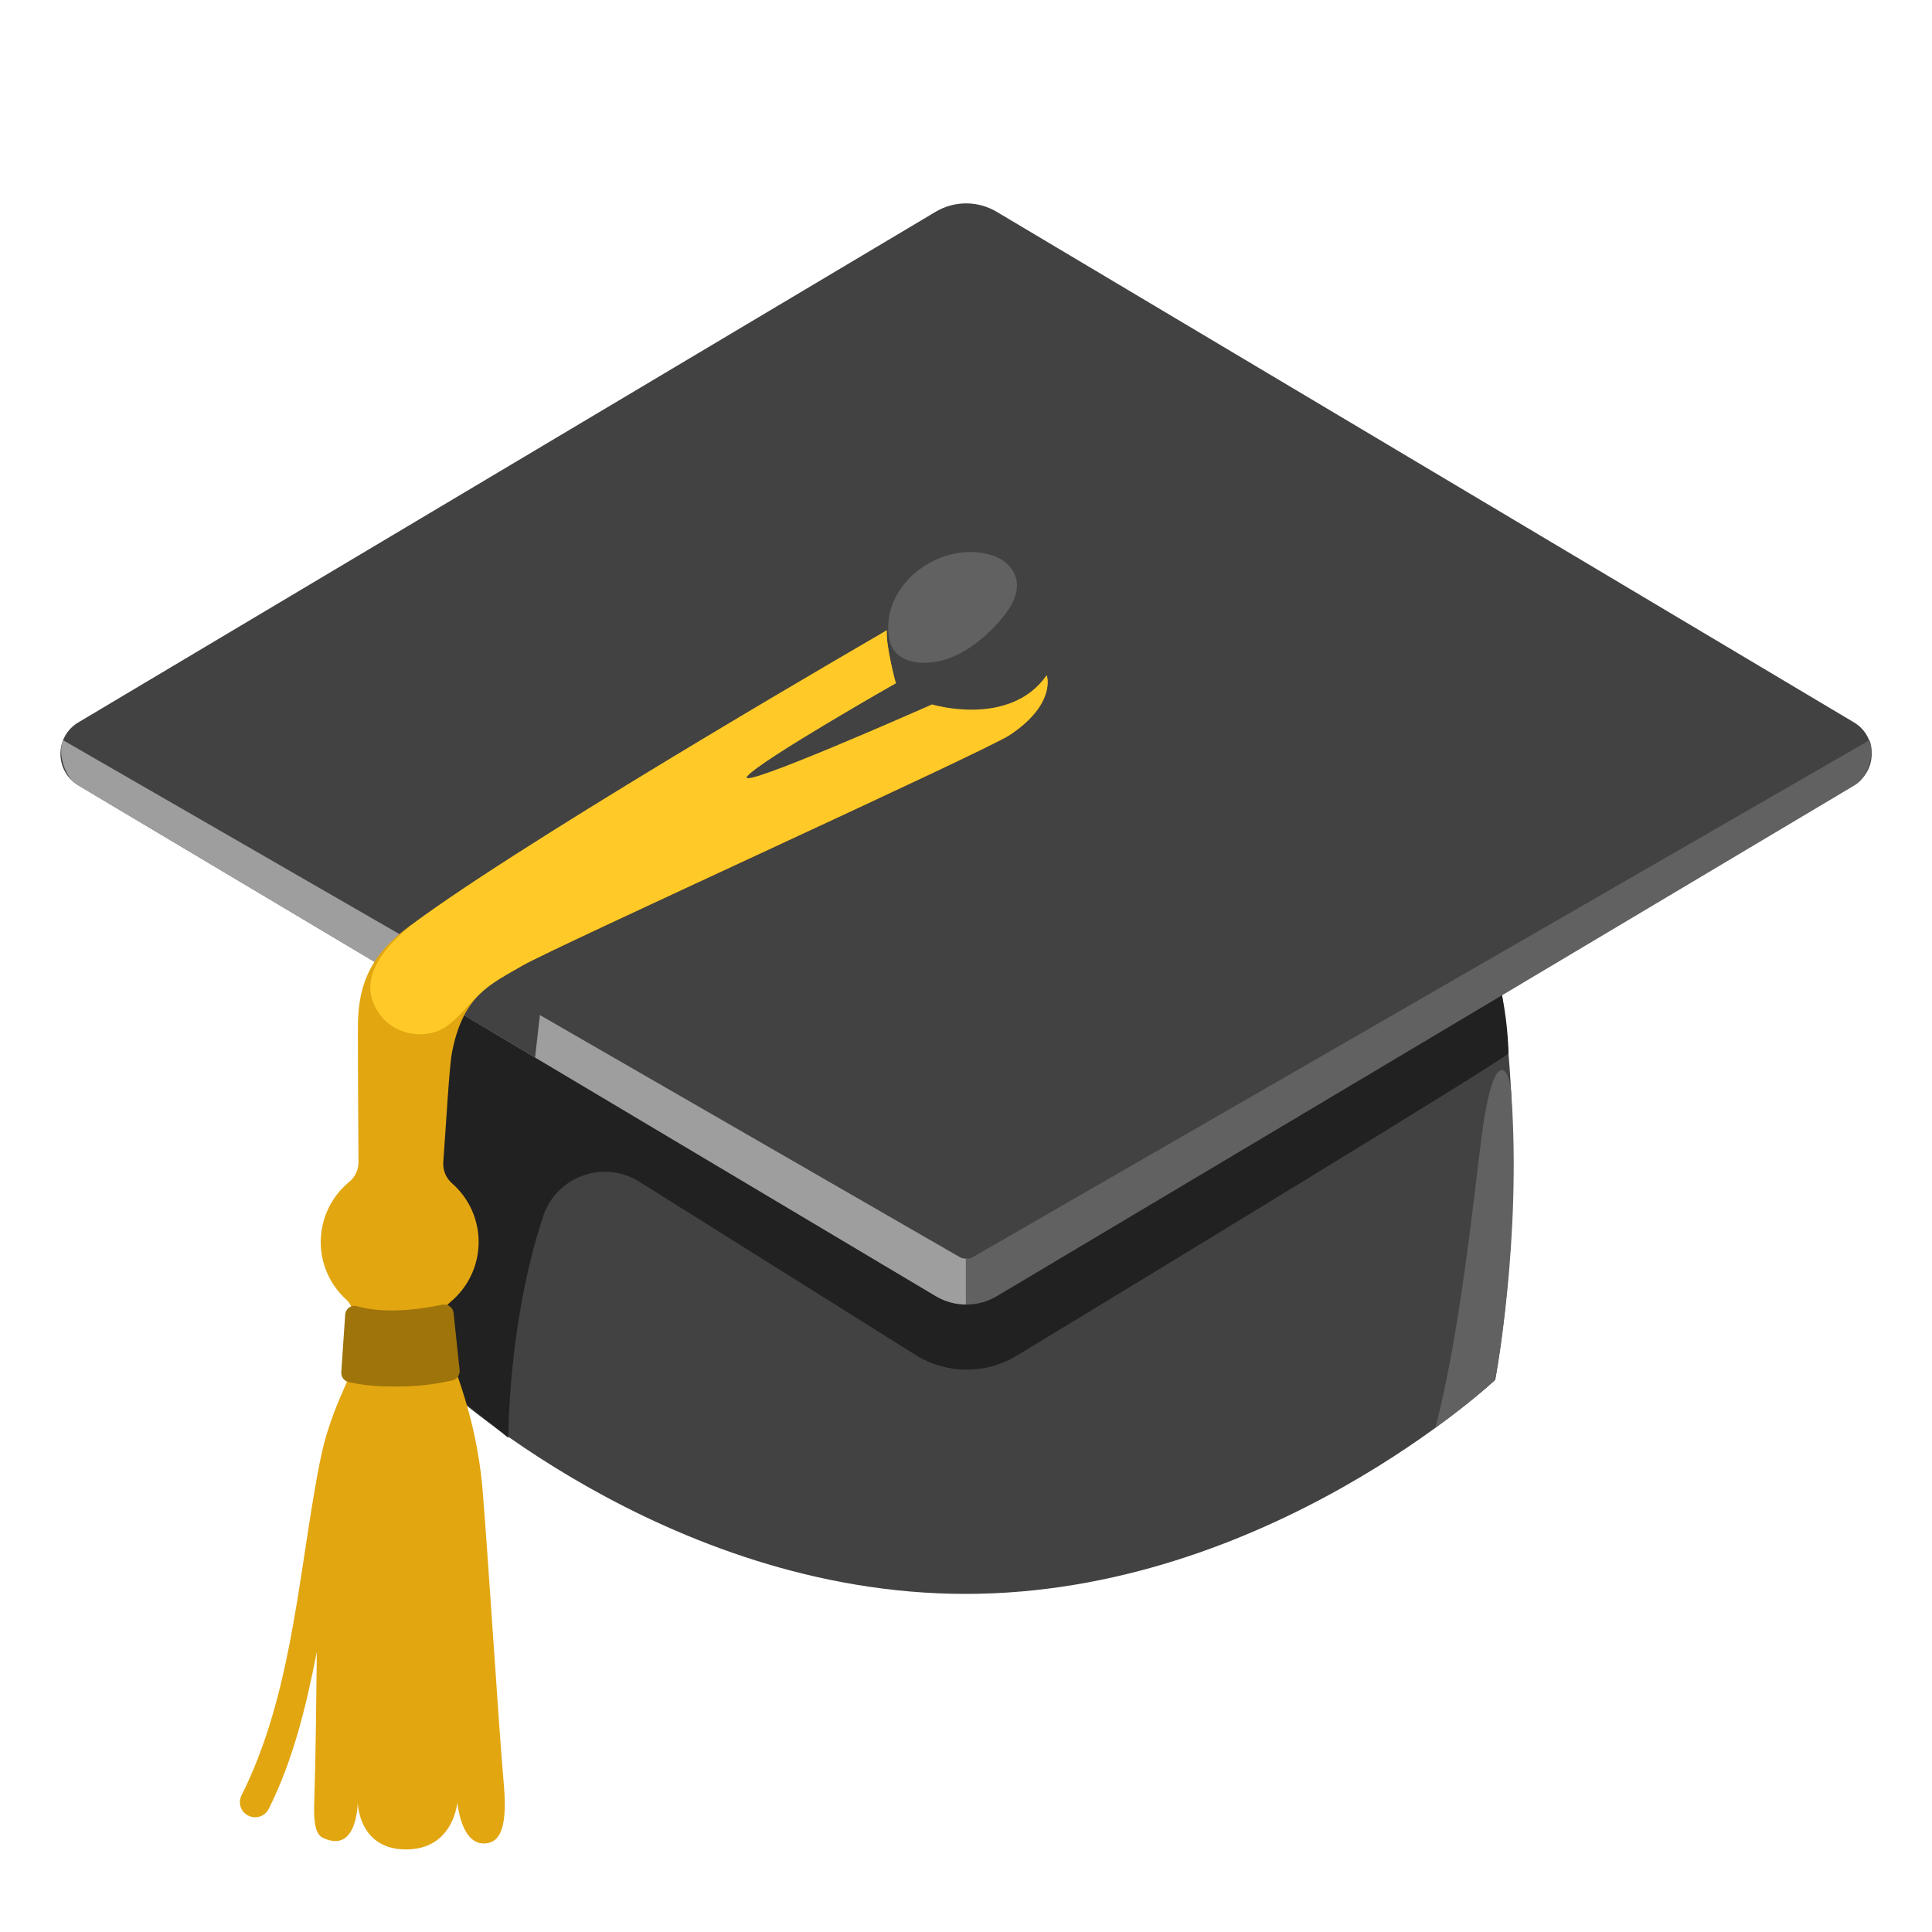
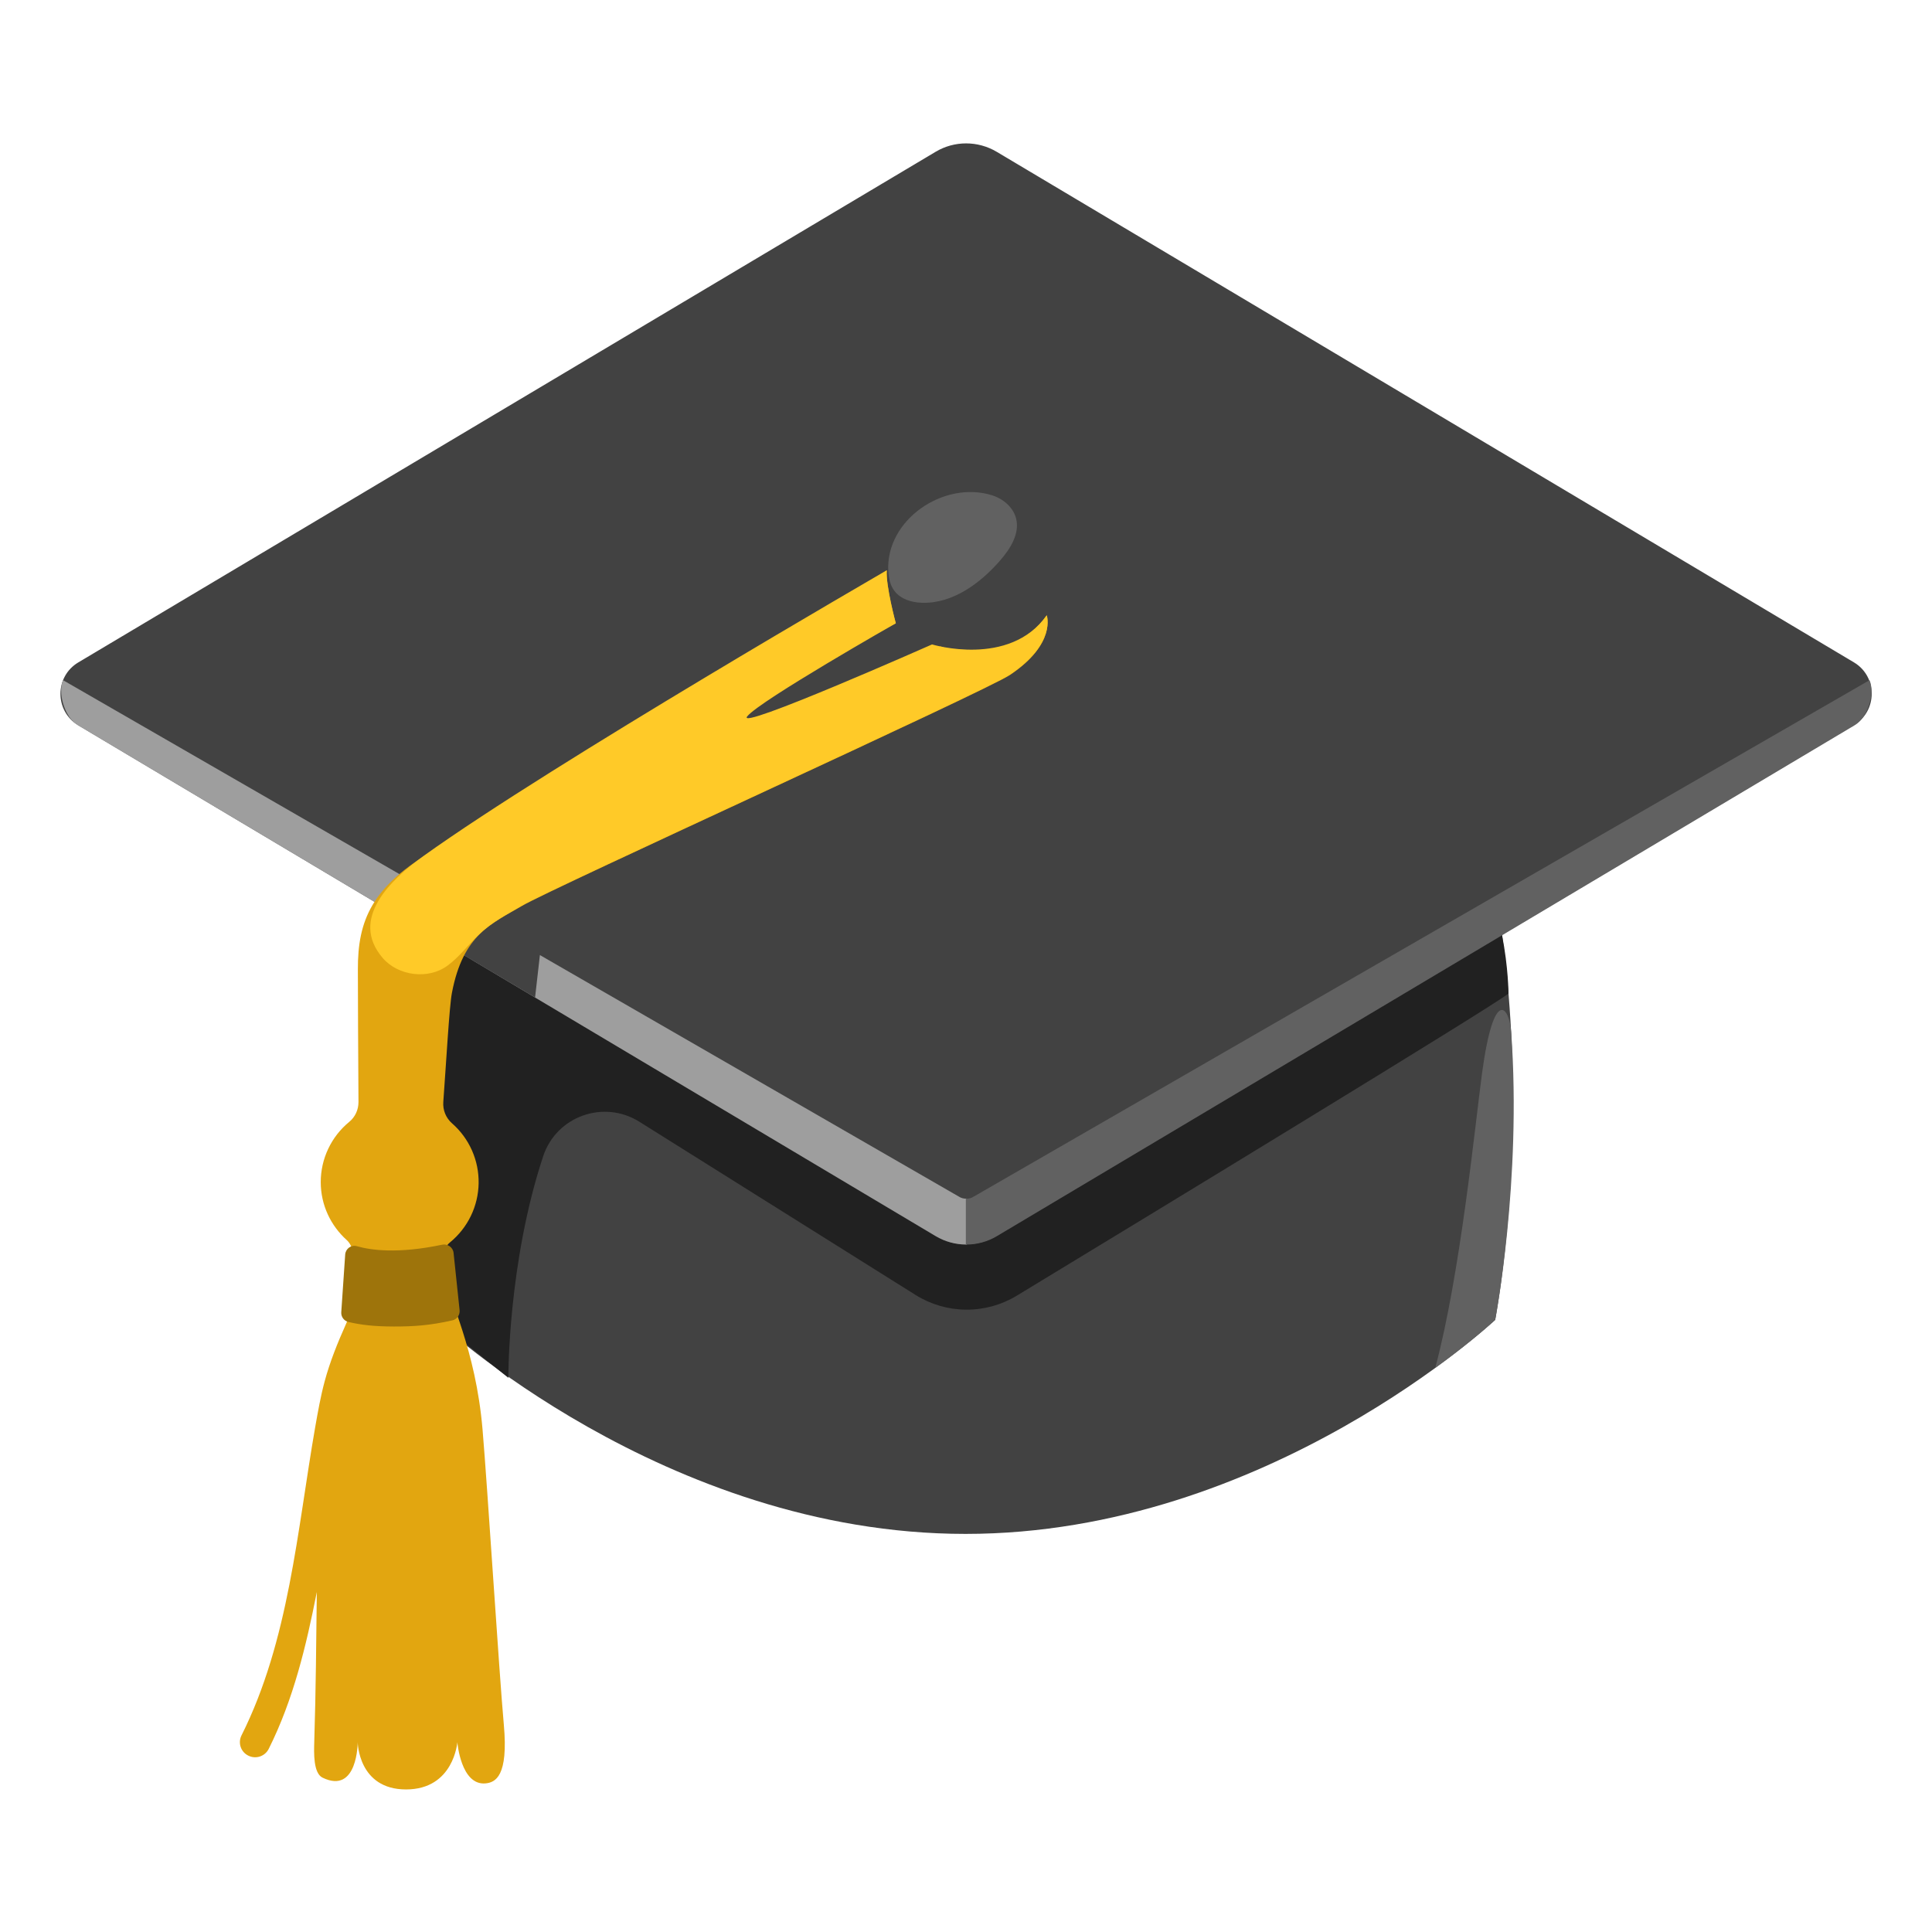
- <svg xmlns="http://www.w3.org/2000/svg" width="800" height="800" aria-hidden="true" class="iconify iconify--noto" viewBox="0 0 128 128">
-   <path fill="#424242" d="M99.06 91.42S83.95 105.6 63.97 105.6 28.89 91.42 28.89 91.42s-2.81-13.49 4.45-36.78c3.83-12.28 58.33-13.53 62.6-2.79 7.26 18.23 3.12 39.57 3.12 39.57z" />
-   <path fill="#212121" d="m28.89 91.42 4.79 3.84s-.04-7.6 2.31-14.69c.88-2.65 4.02-3.76 6.38-2.27l18.29 11.47a6.389 6.389 0 0 0 6.7.05c8.74-5.3 31.54-19.17 32.58-20.02 0 0 0-1.71-.43-3.89L28.63 66l.26 25.42z" />
-   <path fill="#424242" d="m122.81 52.03-56.8 33.83c-1.24.74-2.79.74-4.04 0L5.19 52.03c-1.58-.94-1.58-3.23 0-4.17l56.8-33.83c1.24-.74 2.79-.74 4.04 0l56.8 33.83c1.57.94 1.57 3.23-.02 4.17z" />
-   <path fill="#9e9e9e" d="M64.04 83.38c-.01 0-.03.01-.04.01-.16 0-.32-.04-.46-.13L4.18 49.04s-.29.55 0 1.54c.3.99.76 1.31 1.01 1.46l56.8 33.83c.62.37 1.32.56 2.02.56h.04v-3.05z" />
-   <path fill="#616161" d="M64 83.38c.01 0 .03.01.04.01.16 0 .32-.04.46-.13l59.36-34.22s.29.55 0 1.54c-.3.99-.76 1.31-1.01 1.46l-56.8 33.83c-.62.37-1.32.56-2.02.56h-.04v-3.05z" />
-   <path fill="#424242" d="m35.45 70.06.32-2.81S60.28 53.92 62.7 52.52c2.42-1.4 4.96-2.96 6.09-4.21 2-2.2.56-3.58.56-3.58s-1.58 2.56-5.35 2.11c-2.16-.26-4.97-2.01-5.44-2.83s-27.67 19.9-27.67 19.9l-.19 3.33 4.75 2.82z" />
-   <path fill="#e2a610" d="M69.35 44.74c-2.62 3.66-7.06 2.06-7.06 2.06s-13.91 6.67-14.43 5.66 11.49-7.19 11.49-7.19-.67-2.46-.6-3.51c0 0-21.72 13.82-29.87 18.47-4.27 2.44-5.18 4.74-5.17 7.98 0 1.42.02 6.03.04 8.78 0 .51-.22.99-.61 1.31a5.162 5.162 0 0 0-1.89 3.99c0 1.53.67 2.9 1.73 3.85.57.51.45 1.61.5 2.32.1 1.36 0 1.98-.56 3.24-.55 1.23-1.06 2.49-1.41 3.79-.27 1-.45 2.03-.63 3.05-1.19 6.83-1.73 14.13-4.88 20.41a.993.993 0 0 0 .45 1.34 1.007 1.007 0 0 0 1.35-.44c1.64-3.27 2.49-6.85 3.19-10.4-.04 3.21-.06 6.45-.17 9.95-.02.68-.07 2.05.55 2.35 2.33 1.13 2.33-2.35 2.33-2.35s.03 3.13 3.2 3.13 3.4-3.13 3.4-3.13.23 2.87 1.86 2.73c.66-.06 1.53-.46 1.22-3.89-.31-3.42-1.08-15.68-1.41-19.56-.46-5.37-2.22-8.56-2.58-10.46-.13-.72-.14-1.47.43-1.94a5.165 5.165 0 0 0 .13-7.88 1.71 1.71 0 0 1-.58-1.42c.19-2.59.4-6.35.57-7.22.74-3.91 2.67-4.61 4.65-5.77 1.98-1.17 30.66-14.19 32.33-15.3 3.09-2.07 2.43-3.95 2.43-3.95z" />
-   <path fill="#ffca28" d="M69.35 44.74c-2.47 3.49-7.6 1.93-7.6 1.93s-13.11 5.81-12.24 4.76c.86-1.05 9.84-6.16 9.84-6.16s-.67-2.46-.6-3.51c0 0-22.1 12.77-30.67 18.91-2.21 1.59-4.95 4.19-2.72 6.78 1.03 1.19 3.02 1.44 4.29.5.77-.56 1.37-1.38 2.05-2.03.84-.82 1.86-1.34 2.86-1.93 1.98-1.17 30.66-14.19 32.33-15.3 3.12-2.07 2.46-3.95 2.46-3.95z" />
-   <path fill="#9e740b" d="M26.11 91.86c-1.32 0-2.21-.11-3.02-.3a.62.62 0 0 1-.48-.65l.26-3.82c.03-.39.4-.66.78-.55.9.26 2.7.52 5.64-.1.36-.08.72.17.76.54l.4 3.8c.03.31-.17.6-.47.67-1.53.35-2.64.41-3.87.41z" />
-   <path fill="#616161" d="M99.06 91.42s1.77-9.24 1.06-19.07c-.12-1.66-1.14-3.09-1.93 2.72-.45 3.33-1.43 13.3-3.1 19.53 2.55-1.84 3.97-3.18 3.97-3.18zM65.73 36.79c.73.23 1.4.79 1.59 1.54.25 1-.38 2-1.06 2.78-1.33 1.53-3.16 2.87-5.19 2.8-.67-.02-1.39-.24-1.8-.77-.29-.37-.39-.85-.42-1.32-.18-3.43 3.7-6.03 6.88-5.03z" />
+ <svg xmlns="http://www.w3.org/2000/svg" width="256" height="256" viewBox="0 0 256 256" fill="none">
+   <path d="M198.12 174.89C198.12 174.89 167.9 203.25 127.94 203.25C87.98 203.25 57.78 174.89 57.78 174.89C57.78 174.89 52.16 147.91 66.68 101.33C74.34 76.77 183.34 74.27 191.88 95.75C206.4 132.21 198.12 174.89 198.12 174.89Z" fill="#424242" />
+   <path d="M57.78 174.89L67.36 182.57C67.36 182.57 67.28 167.37 71.98 153.19C73.74 147.89 80.02 145.67 84.74 148.65L121.32 171.59C123.325 172.846 125.64 173.52 128.006 173.537C130.372 173.555 132.696 172.916 134.72 171.69C152.2 161.09 197.8 133.35 199.88 131.65C199.88 131.65 199.88 128.23 199.02 123.87L57.26 124.05L57.78 174.89Z" fill="#212121" />
+   <path d="M245.62 96.11L132.02 163.77C129.54 165.25 126.44 165.25 123.94 163.77L10.38 96.11C7.22 94.23 7.22 89.65 10.38 87.77L123.98 20.11C126.46 18.63 129.56 18.63 132.06 20.11L245.66 87.77C248.8 89.65 248.8 94.23 245.62 96.11Z" fill="#424242" />
+   <path d="M128.08 158.81C128.06 158.81 128.02 158.83 128 158.83C127.68 158.83 127.36 158.75 127.08 158.57L8.36 90.13C8.36 90.13 7.78 91.23 8.36 93.21C8.96 95.19 9.88 95.83 10.38 96.13L123.98 163.79C125.22 164.53 126.62 164.91 128.02 164.91H128.1V158.81H128.08Z" fill="#9E9E9E" />
+   <path d="M128 158.81C128.02 158.81 128.06 158.83 128.08 158.83C128.4 158.83 128.72 158.75 129 158.57L247.72 90.13C247.72 90.13 248.3 91.23 247.72 93.21C247.12 95.19 246.2 95.83 245.7 96.13L132.1 163.79C130.86 164.53 129.46 164.91 128.06 164.91H127.98V158.81H128Z" fill="#616161" />
+   <path d="M70.9 132.17L71.54 126.55C71.54 126.55 120.56 99.89 125.4 97.09C130.24 94.29 135.32 91.17 137.58 88.67C141.58 84.27 138.7 81.51 138.7 81.51C138.7 81.51 135.54 86.63 128 85.73C123.68 85.21 118.06 81.71 117.12 80.07C116.18 78.43 61.78 119.87 61.78 119.87L61.4 126.53L70.9 132.17Z" fill="#424242" />
+   <path d="M138.7 81.53C133.46 88.85 124.58 85.65 124.58 85.65C124.58 85.65 96.76 98.99 95.72 96.97C94.68 94.95 118.7 82.59 118.7 82.59C118.7 82.59 117.36 77.67 117.5 75.57C117.5 75.57 74.06 103.21 57.76 112.51C49.22 117.39 47.4 121.99 47.42 128.47C47.42 131.31 47.46 140.53 47.5 146.03C47.5 147.05 47.06 148.01 46.28 148.65C45.099 149.618 44.147 150.836 43.494 152.215C42.84 153.595 42.501 155.103 42.5 156.63C42.5 159.69 43.84 162.43 45.96 164.33C47.1 165.35 46.86 167.55 46.96 168.97C47.16 171.69 46.96 172.93 45.84 175.45C44.74 177.91 43.72 180.43 43.02 183.03C42.48 185.03 42.12 187.09 41.76 189.13C39.38 202.79 38.3 217.39 32 229.95C31.881 230.185 31.811 230.441 31.792 230.703C31.773 230.965 31.806 231.229 31.89 231.478C31.974 231.727 32.106 231.958 32.279 232.155C32.453 232.353 32.664 232.514 32.9 232.63C33.375 232.87 33.926 232.912 34.431 232.747C34.937 232.582 35.358 232.224 35.6 231.75C38.88 225.21 40.58 218.05 41.98 210.95C41.9 217.37 41.86 223.85 41.64 230.85C41.6 232.21 41.5 234.95 42.74 235.55C47.4 237.81 47.4 230.85 47.4 230.85C47.4 230.85 47.46 237.11 53.8 237.11C60.14 237.11 60.6 230.85 60.6 230.85C60.6 230.85 61.06 236.59 64.32 236.31C65.64 236.19 67.38 235.39 66.76 228.53C66.14 221.69 64.6 197.17 63.94 189.41C63.02 178.67 59.5 172.29 58.78 168.49C58.52 167.05 58.5 165.55 59.64 164.61C60.8 163.659 61.739 162.467 62.392 161.117C63.045 159.766 63.397 158.29 63.421 156.79C63.446 155.29 63.144 153.803 62.536 152.432C61.928 151.061 61.028 149.838 59.9 148.85C59.499 148.5 59.185 148.06 58.984 147.567C58.782 147.074 58.699 146.541 58.74 146.01C59.12 140.83 59.54 133.31 59.88 131.57C61.36 123.75 65.22 122.35 69.18 120.03C73.14 117.69 130.5 91.65 133.84 89.43C140.02 85.29 138.7 81.53 138.7 81.53Z" fill="#E2A610" />
+   <path d="M138.7 81.53C133.76 88.51 123.5 85.39 123.5 85.39C123.5 85.39 97.28 97.01 99.02 94.91C100.74 92.81 118.7 82.59 118.7 82.59C118.7 82.59 117.36 77.67 117.5 75.57C117.5 75.57 73.3 101.11 56.16 113.39C51.74 116.57 46.26 121.77 50.72 126.95C52.78 129.33 56.76 129.83 59.3 127.95C60.84 126.83 62.04 125.19 63.4 123.89C65.08 122.25 67.12 121.21 69.12 120.03C73.08 117.69 130.44 91.65 133.78 89.43C140.02 85.29 138.7 81.53 138.7 81.53Z" fill="#FFCA28" />
+   <path d="M52.22 175.77C49.58 175.77 47.8 175.55 46.18 175.17C45.891 175.104 45.635 174.936 45.459 174.698C45.283 174.459 45.198 174.166 45.22 173.87L45.74 166.23C45.8 165.45 46.54 164.91 47.3 165.13C49.1 165.65 52.7 166.17 58.58 164.93C59.3 164.77 60.02 165.27 60.1 166.01L60.9 173.61C60.96 174.23 60.56 174.81 59.96 174.95C56.9 175.65 54.68 175.77 52.22 175.77Z" fill="#9E740B" />
+   <path d="M198.12 174.89C198.12 174.89 201.66 156.41 200.24 136.75C200 133.43 197.96 130.57 196.38 142.19C195.48 148.85 193.52 168.79 190.18 181.25C195.28 177.57 198.12 174.89 198.12 174.89ZM131.46 65.63C132.92 66.09 134.26 67.21 134.64 68.71C135.14 70.71 133.88 72.71 132.52 74.27C129.86 77.33 126.2 80.01 122.14 79.87C120.8 79.83 119.36 79.39 118.54 78.33C117.96 77.59 117.76 76.63 117.7 75.69C117.34 68.83 125.1 63.63 131.46 65.63Z" fill="#616161" />
</svg>
